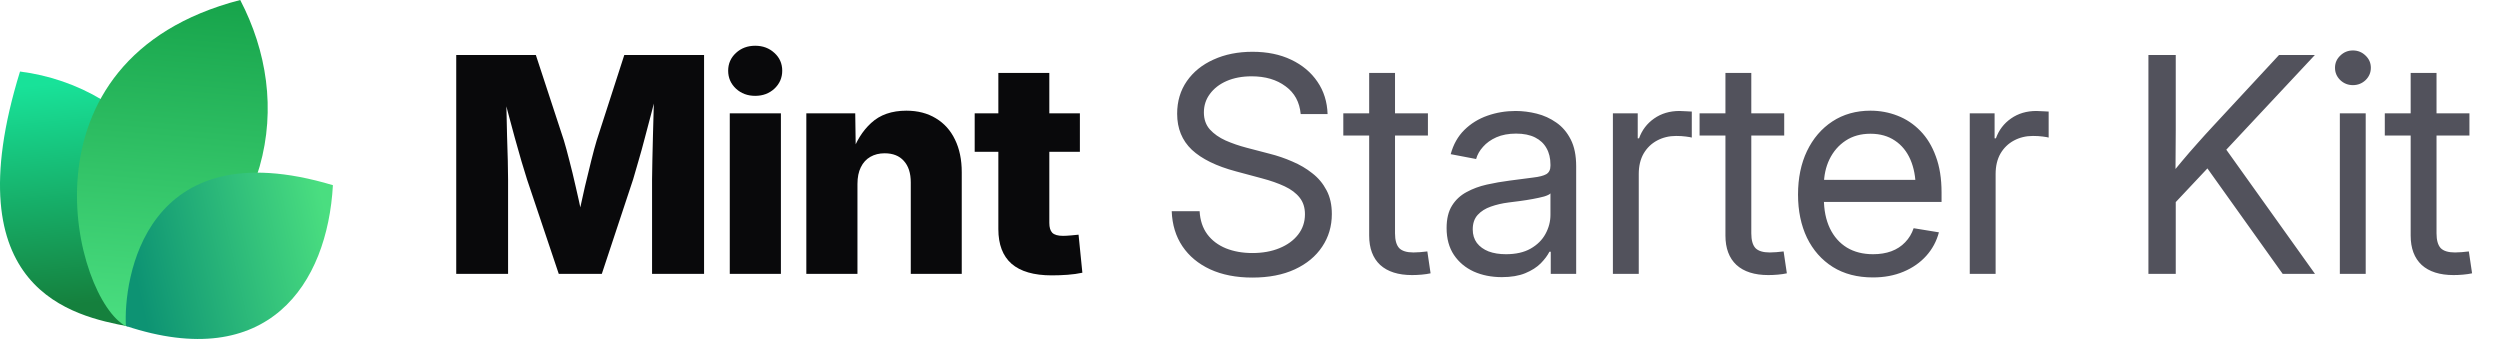
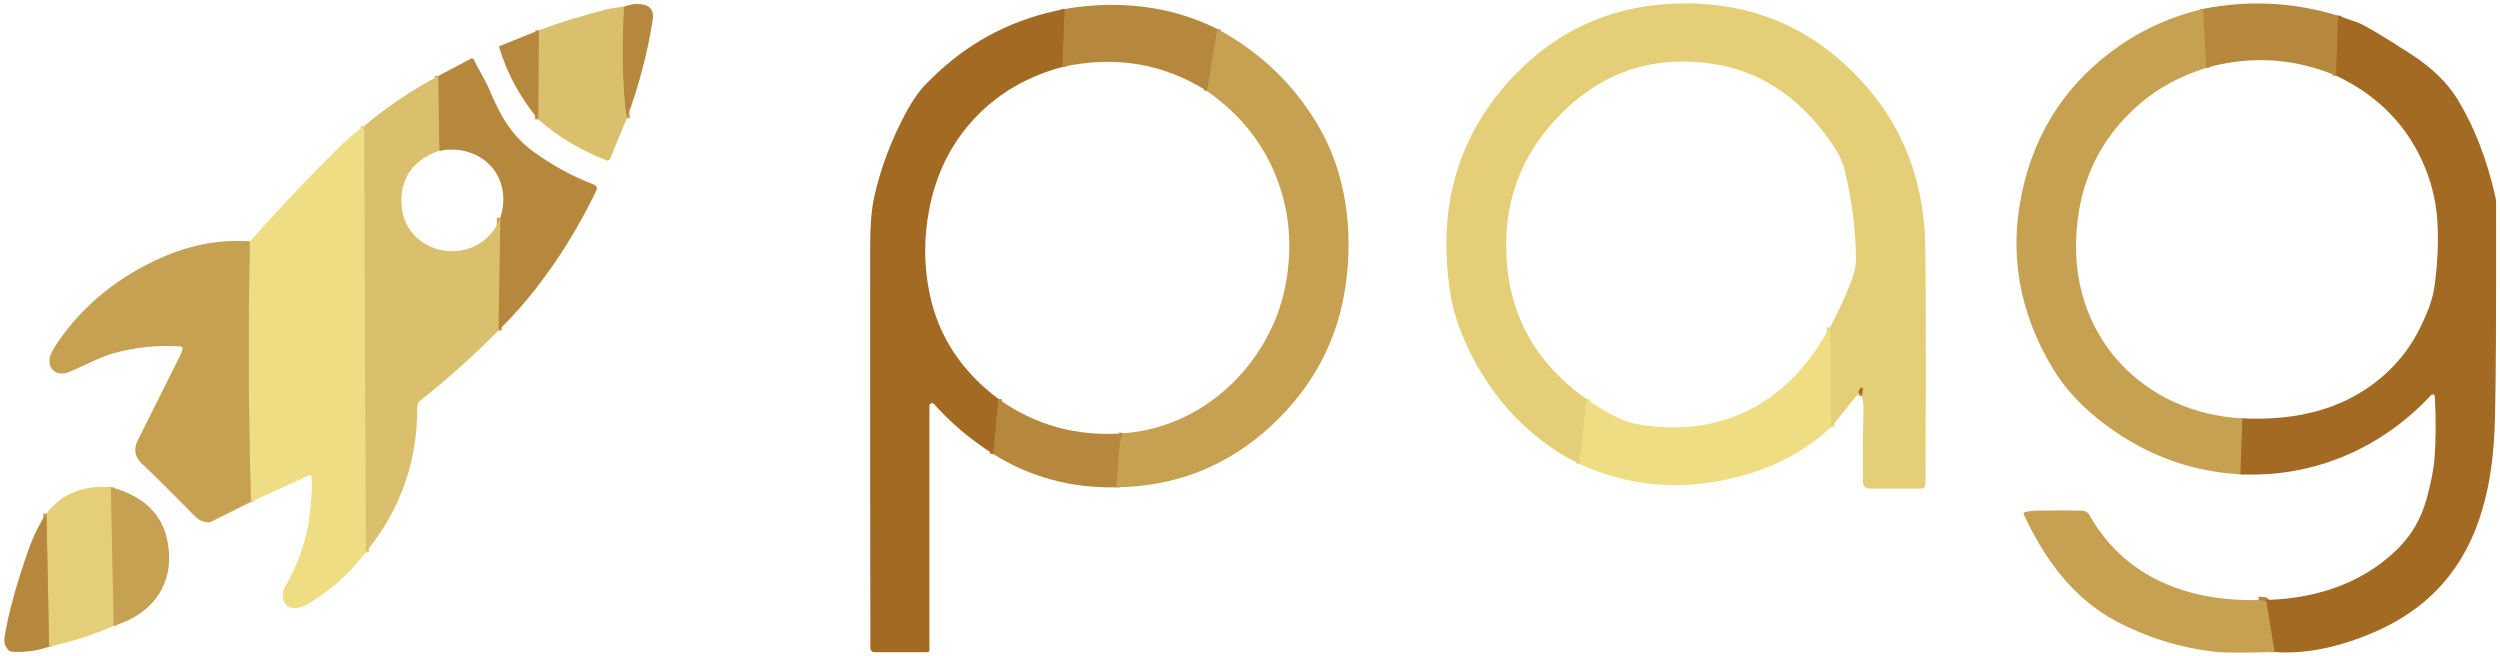
- <svg xmlns="http://www.w3.org/2000/svg" width="177" height="24" viewBox="0 0 177 24" fill="none">
-   <path d="M9.061 23.108C5.268 22.377 -3.391 20.627 1.417 5.064C9.634 6.099 16.973 14.064 9.061 23.108Z" fill="url(#paint0_linear_17557_2020)" />
-   <path d="M8.919 23.094C5.276 21.222 0.784 4.209 17.007 0C20.757 7.193 19.621 16.545 8.919 23.094Z" fill="url(#paint1_linear_17557_2020)" />
-   <path d="M8.914 23.079C8.735 19.882 10.159 9.085 23.57 13.111C23.181 20.123 18.984 26.418 8.914 23.079Z" fill="url(#paint2_linear_17557_2020)" />
-   <path d="M32.301 19.392V3.894H37.938L39.925 9.948C40.036 10.315 40.164 10.787 40.31 11.362C40.462 11.938 40.611 12.552 40.757 13.204C40.91 13.855 41.048 14.483 41.173 15.086C41.305 15.682 41.412 16.192 41.495 16.615H40.695C40.771 16.192 40.871 15.682 40.996 15.086C41.128 14.49 41.267 13.866 41.412 13.214C41.565 12.562 41.714 11.948 41.86 11.373C42.005 10.79 42.133 10.315 42.244 9.948L44.2 3.894H49.848V19.392H46.166V12.704C46.166 12.357 46.173 11.917 46.187 11.383C46.2 10.849 46.214 10.27 46.228 9.646C46.249 9.022 46.266 8.391 46.28 7.753C46.301 7.115 46.311 6.519 46.311 5.964H46.623C46.485 6.561 46.332 7.181 46.166 7.826C45.999 8.471 45.833 9.102 45.666 9.719C45.507 10.336 45.351 10.901 45.198 11.414C45.053 11.928 44.928 12.357 44.824 12.704L42.608 19.392H39.561L37.314 12.704C37.203 12.357 37.072 11.928 36.919 11.414C36.773 10.901 36.614 10.34 36.441 9.729C36.274 9.112 36.104 8.481 35.931 7.836C35.764 7.192 35.608 6.567 35.463 5.964H35.827C35.834 6.512 35.844 7.105 35.858 7.743C35.872 8.374 35.886 9.005 35.9 9.636C35.92 10.26 35.938 10.839 35.952 11.373C35.965 11.907 35.972 12.351 35.972 12.704V19.392H32.301ZM51.668 19.392V8.024H55.288V19.392H51.668ZM53.468 6.786C52.927 6.786 52.473 6.616 52.105 6.276C51.738 5.93 51.554 5.507 51.554 5.007C51.554 4.508 51.738 4.088 52.105 3.749C52.473 3.409 52.927 3.239 53.468 3.239C54.009 3.239 54.463 3.409 54.83 3.749C55.198 4.082 55.382 4.501 55.382 5.007C55.382 5.507 55.198 5.93 54.83 6.276C54.463 6.616 54.009 6.786 53.468 6.786ZM60.708 13.027V19.392H57.088V8.024H60.551L60.593 10.967H60.281C60.593 10.024 61.061 9.268 61.685 8.7C62.309 8.124 63.138 7.836 64.171 7.836C64.975 7.836 65.672 8.017 66.262 8.377C66.851 8.731 67.302 9.234 67.614 9.885C67.933 10.537 68.092 11.307 68.092 12.194V19.392H64.483V12.912C64.483 12.26 64.32 11.754 63.994 11.394C63.675 11.033 63.221 10.853 62.632 10.853C62.25 10.853 61.914 10.936 61.623 11.102C61.332 11.269 61.106 11.515 60.947 11.841C60.787 12.16 60.708 12.555 60.708 13.027ZM76.456 8.024V10.749H69.008V8.024H76.456ZM70.683 5.163H74.292V15.783C74.292 16.102 74.361 16.334 74.5 16.48C74.646 16.625 74.899 16.698 75.259 16.698C75.405 16.698 75.596 16.688 75.831 16.667C76.074 16.646 76.251 16.629 76.362 16.615L76.632 19.309C76.313 19.378 75.963 19.427 75.582 19.455C75.207 19.482 74.836 19.496 74.469 19.496C73.2 19.496 72.25 19.222 71.619 18.674C70.995 18.127 70.683 17.308 70.683 16.22V5.163Z" fill="#09090B" />
-   <path d="M88.667 19.652C87.523 19.652 86.528 19.458 85.682 19.07C84.843 18.681 84.188 18.137 83.716 17.437C83.245 16.736 82.992 15.908 82.957 14.951H84.933C84.968 15.596 85.148 16.14 85.474 16.584C85.8 17.021 86.24 17.354 86.795 17.582C87.35 17.804 87.974 17.915 88.667 17.915C89.388 17.915 90.026 17.801 90.581 17.572C91.143 17.343 91.583 17.024 91.902 16.615C92.228 16.199 92.391 15.717 92.391 15.169C92.391 14.698 92.266 14.306 92.017 13.994C91.767 13.675 91.413 13.408 90.956 13.193C90.498 12.978 89.954 12.787 89.323 12.621L87.502 12.132C86.123 11.765 85.082 11.255 84.382 10.603C83.689 9.944 83.342 9.095 83.342 8.055C83.342 7.174 83.571 6.404 84.028 5.746C84.486 5.087 85.117 4.577 85.921 4.217C86.726 3.849 87.645 3.666 88.678 3.666C89.718 3.666 90.63 3.853 91.413 4.227C92.204 4.602 92.824 5.122 93.275 5.787C93.726 6.446 93.965 7.209 93.993 8.076H92.089C92.013 7.23 91.656 6.574 91.018 6.11C90.387 5.638 89.586 5.403 88.615 5.403C87.95 5.403 87.36 5.513 86.847 5.735C86.341 5.957 85.946 6.262 85.661 6.651C85.377 7.032 85.235 7.469 85.235 7.961C85.235 8.447 85.377 8.849 85.661 9.168C85.946 9.48 86.317 9.74 86.774 9.948C87.232 10.149 87.724 10.319 88.251 10.457L89.884 10.884C90.439 11.023 90.977 11.206 91.496 11.435C92.023 11.657 92.495 11.934 92.911 12.267C93.334 12.593 93.67 12.995 93.92 13.474C94.17 13.945 94.294 14.504 94.294 15.149C94.294 16.015 94.066 16.788 93.608 17.468C93.157 18.148 92.512 18.681 91.673 19.07C90.834 19.458 89.832 19.652 88.667 19.652ZM101.097 8.024V9.594H95.106V8.024H101.097ZM96.937 5.163H98.767V16.521C98.767 17 98.865 17.347 99.059 17.562C99.26 17.77 99.6 17.874 100.078 17.874C100.21 17.874 100.366 17.867 100.546 17.853C100.733 17.832 100.903 17.815 101.056 17.801L101.285 19.351C101.097 19.392 100.886 19.423 100.65 19.444C100.414 19.465 100.189 19.475 99.974 19.475C98.996 19.475 98.244 19.236 97.717 18.758C97.197 18.272 96.937 17.579 96.937 16.677V5.163ZM106.33 19.621C105.595 19.621 104.932 19.489 104.343 19.226C103.754 18.955 103.285 18.564 102.939 18.05C102.592 17.53 102.419 16.896 102.419 16.147C102.419 15.495 102.547 14.965 102.804 14.556C103.06 14.146 103.403 13.828 103.833 13.599C104.263 13.363 104.742 13.186 105.269 13.068C105.796 12.95 106.333 12.857 106.881 12.787C107.574 12.69 108.132 12.617 108.555 12.569C108.978 12.52 109.287 12.441 109.481 12.33C109.675 12.212 109.772 12.014 109.772 11.737V11.654C109.772 11.203 109.679 10.815 109.492 10.489C109.311 10.163 109.041 9.91 108.68 9.729C108.32 9.549 107.872 9.459 107.338 9.459C106.805 9.459 106.34 9.546 105.945 9.719C105.556 9.892 105.241 10.118 104.998 10.395C104.755 10.665 104.593 10.953 104.509 11.258L102.71 10.915C102.897 10.222 103.22 9.65 103.677 9.199C104.135 8.748 104.679 8.412 105.31 8.19C105.941 7.968 106.607 7.857 107.307 7.857C107.8 7.857 108.295 7.92 108.795 8.044C109.301 8.169 109.765 8.381 110.188 8.679C110.611 8.97 110.951 9.369 111.208 9.875C111.464 10.374 111.593 11.005 111.593 11.768V19.392H109.793V17.822H109.7C109.568 18.085 109.363 18.359 109.086 18.643C108.809 18.921 108.444 19.153 107.994 19.34C107.543 19.527 106.988 19.621 106.33 19.621ZM106.621 17.998C107.321 17.998 107.904 17.867 108.368 17.603C108.84 17.333 109.19 16.986 109.419 16.563C109.654 16.133 109.772 15.682 109.772 15.211V13.692C109.703 13.769 109.554 13.841 109.325 13.911C109.096 13.973 108.829 14.032 108.524 14.088C108.226 14.143 107.921 14.192 107.609 14.233C107.304 14.275 107.033 14.309 106.798 14.337C106.354 14.393 105.938 14.49 105.549 14.628C105.168 14.76 104.86 14.954 104.624 15.211C104.388 15.467 104.27 15.811 104.27 16.241C104.27 16.615 104.367 16.934 104.561 17.198C104.762 17.461 105.04 17.662 105.393 17.801C105.747 17.933 106.156 17.998 106.621 17.998ZM114.193 19.392V8.024H115.951V9.792H116.045C116.253 9.209 116.61 8.741 117.116 8.388C117.622 8.034 118.219 7.857 118.905 7.857C119.058 7.857 119.217 7.864 119.384 7.878C119.55 7.885 119.682 7.892 119.779 7.899V9.74C119.716 9.719 119.578 9.695 119.363 9.667C119.155 9.639 118.922 9.625 118.666 9.625C118.174 9.625 117.726 9.733 117.324 9.948C116.922 10.163 116.603 10.471 116.367 10.874C116.138 11.276 116.024 11.758 116.024 12.319V19.392H114.193ZM126.322 8.024V9.594H120.33V8.024H126.322ZM122.161 5.163H123.992V16.521C123.992 17 124.089 17.347 124.283 17.562C124.484 17.77 124.824 17.874 125.302 17.874C125.434 17.874 125.59 17.867 125.77 17.853C125.958 17.832 126.127 17.815 126.28 17.801L126.509 19.351C126.322 19.392 126.11 19.423 125.874 19.444C125.639 19.465 125.413 19.475 125.198 19.475C124.221 19.475 123.468 19.236 122.941 18.758C122.421 18.272 122.161 17.579 122.161 16.677V5.163ZM132.604 19.642C131.502 19.642 130.555 19.396 129.765 18.903C128.974 18.404 128.364 17.714 127.934 16.834C127.511 15.946 127.3 14.927 127.3 13.775C127.3 12.611 127.511 11.584 127.934 10.697C128.364 9.802 128.964 9.102 129.734 8.596C130.51 8.089 131.408 7.836 132.428 7.836C133.1 7.836 133.738 7.954 134.341 8.19C134.952 8.426 135.489 8.783 135.954 9.261C136.425 9.74 136.793 10.343 137.056 11.071C137.327 11.792 137.462 12.645 137.462 13.63V14.296H128.433V12.735H136.463L135.631 13.297C135.631 12.541 135.506 11.876 135.257 11.3C135.007 10.725 134.643 10.277 134.165 9.958C133.686 9.632 133.107 9.469 132.428 9.469C131.748 9.469 131.162 9.632 130.67 9.958C130.177 10.284 129.796 10.725 129.526 11.279C129.262 11.827 129.13 12.441 129.13 13.12V14.046C129.13 14.864 129.273 15.572 129.557 16.168C129.841 16.757 130.243 17.211 130.763 17.53C131.283 17.842 131.901 17.998 132.615 17.998C133.093 17.998 133.523 17.929 133.905 17.79C134.293 17.645 134.619 17.433 134.882 17.156C135.153 16.879 135.354 16.546 135.486 16.157L137.275 16.449C137.108 17.08 136.81 17.634 136.38 18.113C135.95 18.591 135.413 18.966 134.768 19.236C134.123 19.507 133.402 19.642 132.604 19.642ZM139.459 19.392V8.024H141.217V9.792H141.311C141.519 9.209 141.876 8.741 142.382 8.388C142.888 8.034 143.485 7.857 144.171 7.857C144.324 7.857 144.483 7.864 144.649 7.878C144.816 7.885 144.948 7.892 145.045 7.899V9.74C144.982 9.719 144.844 9.695 144.629 9.667C144.421 9.639 144.188 9.625 143.932 9.625C143.439 9.625 142.992 9.733 142.59 9.948C142.188 10.163 141.869 10.471 141.633 10.874C141.404 11.276 141.29 11.758 141.29 12.319V19.392H139.459ZM153.429 14.961V12.715C153.783 12.257 154.136 11.82 154.49 11.404C154.844 10.981 155.204 10.565 155.572 10.156C155.939 9.74 156.314 9.327 156.695 8.918L161.355 3.894H163.893L157.277 10.967H157.184L153.429 14.961ZM152.108 19.392V3.894H154.043V9.241L154.022 12.559L154.043 13.505V19.392H152.108ZM161.615 19.392L155.967 11.477L157.173 9.969L163.903 19.392H161.615ZM165.661 19.392V8.024H167.492V19.392H165.661ZM166.587 6.027C166.24 6.027 165.942 5.909 165.692 5.673C165.443 5.43 165.318 5.139 165.318 4.799C165.318 4.459 165.443 4.172 165.692 3.936C165.942 3.693 166.24 3.572 166.587 3.572C166.934 3.572 167.232 3.693 167.482 3.936C167.731 4.172 167.856 4.459 167.856 4.799C167.856 5.139 167.731 5.43 167.482 5.673C167.232 5.909 166.934 6.027 166.587 6.027ZM174.836 8.024V9.594H168.844V8.024H174.836ZM170.675 5.163H172.506V16.521C172.506 17 172.603 17.347 172.797 17.562C172.998 17.77 173.338 17.874 173.816 17.874C173.948 17.874 174.104 17.867 174.284 17.853C174.472 17.832 174.641 17.815 174.794 17.801L175.023 19.351C174.836 19.392 174.624 19.423 174.388 19.444C174.153 19.465 173.927 19.475 173.712 19.475C172.735 19.475 171.982 19.236 171.455 18.758C170.935 18.272 170.675 17.579 170.675 16.677V5.163Z" fill="#52525C" />
-   <defs>
-     <linearGradient id="paint0_linear_17557_2020" x1="3.776" y1="5.916" x2="5.232" y2="21.559" gradientUnits="userSpaceOnUse">
-       <stop stop-color="#18E299" />
-       <stop offset="1" stop-color="#15803D" />
-     </linearGradient>
-     <linearGradient id="paint1_linear_17557_2020" x1="12.171" y1="-0.718" x2="10.19" y2="22.983" gradientUnits="userSpaceOnUse">
-       <stop stop-color="#16A34A" />
-       <stop offset="1" stop-color="#4ADE80" />
-     </linearGradient>
-     <linearGradient id="paint2_linear_17557_2020" x1="23.133" y1="15.353" x2="9.338" y2="18.52" gradientUnits="userSpaceOnUse">
-       <stop stop-color="#4ADE80" />
-       <stop offset="1" stop-color="#0D9373" />
-     </linearGradient>
-   </defs>
+ <svg xmlns="http://www.w3.org/2000/svg" version="1.1" viewBox="0 0 740 194" width="740" height="194">
+   <g stroke-width="2" fill="none" stroke-linecap="butt">
+     <path stroke="#c8a455" d="M185.52 35.06C183.94 24.58 184.23 11.77 184.66 2.02M159.3 35.33 159.49 8.96" data-c-stroke="c8a455" />
+     <path stroke="#c39c4d" d="M 551.14 117.28 L 551.37 115.09 A 0.31 0.31 0.0 0 0 550.89 114.80 Q 550.25 115.21 550.09 116.48" data-c-stroke="c39c4d" />
+     <path stroke="#e9d67d" d="M542.03 126.38 541.7 96.91M469.65 118.16 467.52 137.33" data-c-stroke="e9d67d" />
+     <path stroke="#ac7930" d="M 692.07 4.64 L 691.51 22.41" data-c-stroke="ac7930" />
+     <path stroke="#bf9548" d="M 652.99 20.09 L 652.12 2.64" data-c-stroke="bf9548" />
+     <path stroke="#b5863a" d="M663.77 123.85 663.17 140.39M673.27 192.99 670.87 178.29A.65.64-1.7 0 0 670.3 177.76L668.52 177.61" data-c-stroke="b5863a" />
+     <path stroke="#bf9548" d="M 360.34 8.57 L 357.30 26.97" data-c-stroke="bf9548" />
+     <path stroke="#ac7930" d="M314.43 19.82 315.1 2.67M295.56 118.1 293.99 134.39" data-c-stroke="ac7930" />
+     <path stroke="#bf9548" d="M 330.33 144.24 Q 330.94 138.47 331.28 132.75 Q 331.39 130.91 332.35 128.27" data-c-stroke="bf9548" />
+     <path stroke="#c8a455" d="M147.53 97.84 148.08 64.48M130.03 44.6 129.72 22.49" data-c-stroke="c8a455" />
+     <path stroke="#e4cf78" d="M 108.25 163.53 L 107.76 37.30" data-c-stroke="e4cf78" />
+     <path stroke="#dbbf6b" d="M 74.28 148.54 Q 73.16 109.39 73.97 71.46" data-c-stroke="dbbf6b" />
+     <path stroke="#d6b865" d="M 32.83 144.23 L 33.67 185.26" data-c-stroke="d6b865" />
+     <path stroke="#cdab5b" d="M 14.54 191.41 L 13.75 152.00" data-c-stroke="cdab5b" />
+   </g>
+   <path fill="#b6883e" d="M 185.52 35.06 C 183.94 24.58 184.23 11.77 184.66 2.02 Q 187.13 0.94 189.83 1.26 Q 193.87 1.74 193.19 6.00 Q 190.83 20.86 185.52 35.06 Z" data-c-fill="b6883e" />
+   <path fill="#e4ce77" d="M 551.14 117.28 L 551.37 115.09 A 0.31 0.31 0.0 0 0 550.89 114.80 Q 550.25 115.21 550.09 116.48 L 542.03 126.38 L 541.70 96.91 Q 545.44 90.00 548.23 82.52 Q 549.40 79.38 549.36 76.23 Q 549.21 63.44 546.04 50.43 Q 545.21 46.99 542.75 43.26 C 534.65 30.96 523.03 21.68 508.65 19.17 Q 481.49 14.43 462.41 33.35 Q 446.34 49.28 445.85 70.98 Q 445.17 100.91 469.65 118.16 L 467.52 137.33 C 451.40 129.46 439.37 115.39 432.69 98.81 Q 430.23 92.67 429.32 86.97 Q 423.12 47.78 449.11 21.45 Q 469.21 1.07 498.71 1.00 Q 528.14 0.93 548.66 21.51 C 561.53 34.41 568.26 49.72 569.65 67.56 Q 569.96 71.50 570.01 85.95 Q 570.10 109.66 569.94 143.44 A 1.18 1.18 0.0 0 1 568.76 144.62 L 553.27 144.62 A 1.82 1.82 0.0 0 1 551.45 142.83 Q 551.29 133.55 551.60 121.50 Q 551.65 119.32 551.14 117.28 Z" data-c-fill="e4ce77" />
+   <path fill="#b6883e" d="M692.07 4.64 691.51 22.41Q672.69 14.54 652.99 20.09L652.12 2.64Q672.3-1.38 692.07 4.64ZM360.34 8.57 357.3 26.97Q337.9 14.67 314.43 19.82L315.1 2.67Q328.47.34 341.3 2.42 350.9 3.98 360.34 8.57Z" data-c-fill="b6883e" />
+   <path fill="#dac06c" d="M 184.66 2.02 C 184.23 11.77 183.94 24.58 185.52 35.06 L 180.54 47.09 A 0.72 0.72 0.0 0 1 179.62 47.48 Q 168.15 43.09 159.30 35.33 L 159.49 8.96 Q 169.73 5.19 180.31 2.61 Q 181.50 2.31 184.66 2.02 Z" data-c-fill="dac06c" />
+   <path fill="#a26a22" d="M 315.10 2.67 L 314.43 19.82 Q 296.30 24.73 285.42 38.60 Q 277.71 48.44 275.09 61.78 Q 272.55 74.67 275.23 87.24 Q 279.21 105.88 295.56 118.10 L 293.99 134.39 Q 283.95 128.00 276.46 119.60 A 0.78 0.77 -65.9 0 0 275.11 120.12 L 275.11 192.44 A 0.63 0.62 -0.0 0 1 274.48 193.06 L 258.94 193.06 A 1.31 1.30 -0.0 0 1 257.63 191.76 Q 257.54 162.62 257.56 72.75 Q 257.57 63.70 258.76 58.33 Q 261.75 44.98 268.58 32.59 Q 270.43 29.23 272.60 26.52 Q 273.84 24.96 277.73 21.34 Q 293.48 6.73 315.10 2.67 Z" data-c-fill="a26a22" />
+   <path fill="#c7a152" d="M 652.12 2.64 L 652.99 20.09 Q 641.54 23.72 633.43 30.68 Q 615.37 46.16 614.53 71.01 C 613.55 100.31 634.70 122.29 663.77 123.85 L 663.17 140.39 Q 641.71 139.28 623.79 126.16 Q 613.25 118.45 607.55 108.93 Q 592.68 84.10 598.52 56.90 Q 604.45 29.30 627.63 13.36 Q 638.58 5.83 652.12 2.64 Z" data-c-fill="c7a152" />
+   <path fill="#a26a22" d="M 673.27 192.99 L 670.87 178.29 A 0.65 0.64 -1.7 0 0 670.30 177.76 L 668.52 177.61 C 683.69 177.63 698.35 173.48 709.46 162.72 Q 715.78 156.59 718.19 147.95 Q 720.16 140.89 720.56 136.30 Q 721.27 128.11 720.71 117.31 A 0.62 0.62 0.0 0 0 719.64 116.92 C 705.04 132.66 684.81 141.44 663.17 140.39 L 663.77 123.85 C 680.13 124.55 695.24 121.14 707.14 109.68 Q 712.38 104.64 715.65 98.38 Q 719.82 90.42 720.56 85.10 Q 721.87 75.81 721.55 67.13 Q 721.21 57.84 717.83 49.62 Q 710.29 31.27 691.51 22.41 L 692.07 4.64 Q 694.95 5.64 697.83 6.65 Q 700.63 7.63 713.57 15.97 Q 722.96 22.03 727.51 29.52 Q 734.86 41.63 738.62 58.18 A 9.50 9.32 -51.9 0 1 738.85 60.25 Q 738.92 108.60 738.50 124.49 C 737.78 151.25 730.16 174.50 704.40 186.38 C 694.94 190.74 683.73 193.84 673.27 192.99 Z" data-c-fill="a26a22" />
+   <path fill="#c7a152" d="M 330.33 144.24 Q 330.94 138.47 331.28 132.75 Q 331.39 130.91 332.35 128.27 C 352.42 126.83 369.23 113.61 377.13 95.46 C 381.65 85.05 382.78 71.98 380.46 61.28 Q 375.84 39.95 357.30 26.97 L 360.34 8.57 Q 379.48 18.93 390.25 37.27 C 398.28 50.94 400.60 67.67 398.38 83.98 Q 395.01 108.67 376.28 126.03 Q 356.97 143.92 330.33 144.24 Z" data-c-fill="c7a152" />
+   <path fill="#b6883e" d="M159.49 8.96 159.3 35.33Q151.24 25.55 147.76 14.02A.35.35 0 0 1 147.96 13.6L159.49 8.96ZM147.53 97.84 148.08 64.48C152.01 52.31 142.63 42.33 130.03 44.6L129.72 22.49 139.45 17.34A.56.56 0 0 1 140.22 17.6C141.68 20.71 143.33 22.97 144.93 26.73 148.22 34.46 151.47 40.26 158.02 44.99Q166.51 51.11 175.86 54.66A1.24 1.23 23.2 0 1 176.54 56.35C169.38 71.27 159.4 86.27 147.53 97.84Z" data-c-fill="b6883e" />
+   <path fill="#dac06c" d="M 129.72 22.49 L 130.03 44.60 Q 118.85 48.59 118.80 59.42 C 118.74 76.14 141.94 80.19 148.08 64.48 L 147.53 97.84 Q 136.63 108.90 124.46 118.51 A 2.47 2.47 0.0 0 0 123.52 120.47 Q 123.64 144.65 108.25 163.53 L 107.76 37.30 Q 117.77 28.90 129.72 22.49 Z" data-c-fill="dac06c" />
+   <path fill="#eedd83" d="M 107.76 37.30 L 108.25 163.53 Q 102.00 171.78 93.22 177.47 C 90.73 179.08 88.17 180.78 85.33 179.61 A 1.64 1.59 -3.2 0 1 84.56 178.94 Q 82.93 176.22 84.40 173.66 Q 90.98 162.21 91.87 150.25 C 92.09 147.39 92.63 144.16 92.18 140.99 A 0.43 0.43 0.0 0 0 91.57 140.66 L 74.28 148.54 Q 73.16 109.39 73.97 71.46 Q 86.63 57.23 99.84 44.09 Q 103.44 40.52 107.76 37.30 Z" data-c-fill="eedd83" />
+   <path fill="#c7a152" d="M 73.97 71.46 Q 73.16 109.39 74.28 148.54 L 62.46 154.45 A 1.68 1.67 33.9 0 1 61.57 154.62 Q 59.30 154.45 57.81 152.92 Q 47.26 142.19 41.84 137.08 Q 38.82 134.23 40.87 130.12 Q 47.12 117.66 53.38 105.13 Q 53.87 104.16 54.05 103.29 A 0.61 0.60 7.9 0 0 53.50 102.57 Q 43.60 101.84 33.72 104.52 C 29.49 105.67 24.37 108.57 20.21 110.19 C 17.05 111.43 14.14 109.50 14.72 105.97 Q 15.00 104.28 17.38 100.88 Q 28.78 84.57 48.11 76.12 Q 60.97 70.50 73.97 71.46 Z" data-c-fill="c7a152" />
+   <path fill="#eedd83" d="M 541.70 96.91 L 542.03 126.38 Q 530.68 136.97 514.42 141.16 Q 489.76 147.52 467.52 137.33 L 469.65 118.16 Q 475.46 122.22 479.89 124.12 Q 483.06 125.48 487.77 126.04 Q 516.07 129.41 534.11 108.12 Q 537.23 104.43 541.70 96.91 Z" data-c-fill="eedd83" />
+   <path fill="#a26a22" d="M 551.14 117.28 Q 550.83 116.12 550.09 116.48 Q 550.25 115.21 550.89 114.80 A 0.31 0.31 0.0 0 1 551.37 115.09 L 551.14 117.28 Z" data-c-fill="a26a22" />
+   <path fill="#b6883e" d="M 295.56 118.10 Q 311.79 129.73 332.35 128.27 Q 331.39 130.91 331.28 132.75 Q 330.94 138.47 330.33 144.24 Q 310.45 144.67 293.99 134.39 L 295.56 118.10 Z" data-c-fill="b6883e" />
+   <path fill="#e4ce77" d="M 32.83 144.23 L 33.67 185.26 Q 24.64 189.19 14.54 191.41 L 13.75 152.00 Q 20.42 143.23 32.83 144.23 Z" data-c-fill="e4ce77" />
+   <path fill="#c7a152" d="M33.67 185.26 32.83 144.23Q47.6 148.14 49.7 160.84 51.18 169.76 46.73 176.3 42.53 182.51 33.67 185.26ZM668.52 177.61 670.3 177.76A.65.64-1.7 0 1 670.87 178.29L673.27 192.99Q659.79 193.41 655.56 192.92 640 191.1 626.37 183.87C613.5 177.03 605.03 165.22 599.01 152.2A.43.43 0 0 1 599.28 151.61Q600.8 151.18 603 151.14 610.53 150.99 616.45 151.19A2.35 2.35 0 0 1 618.43 152.39Q626.96 167.48 643.12 173.66 654.31 177.94 668.52 177.61Z" data-c-fill="c7a152" />
+   <path fill="#b6883e" d="M 13.75 152.00 L 14.54 191.41 Q 9.16 193.28 3.54 192.90 A 1.60 1.59 69.9 0 1 2.49 192.41 Q 0.97 190.83 1.35 188.53 Q 3.10 177.81 8.46 162.66 Q 10.66 156.46 13.75 152.00 Z" data-c-fill="b6883e" />
</svg>
